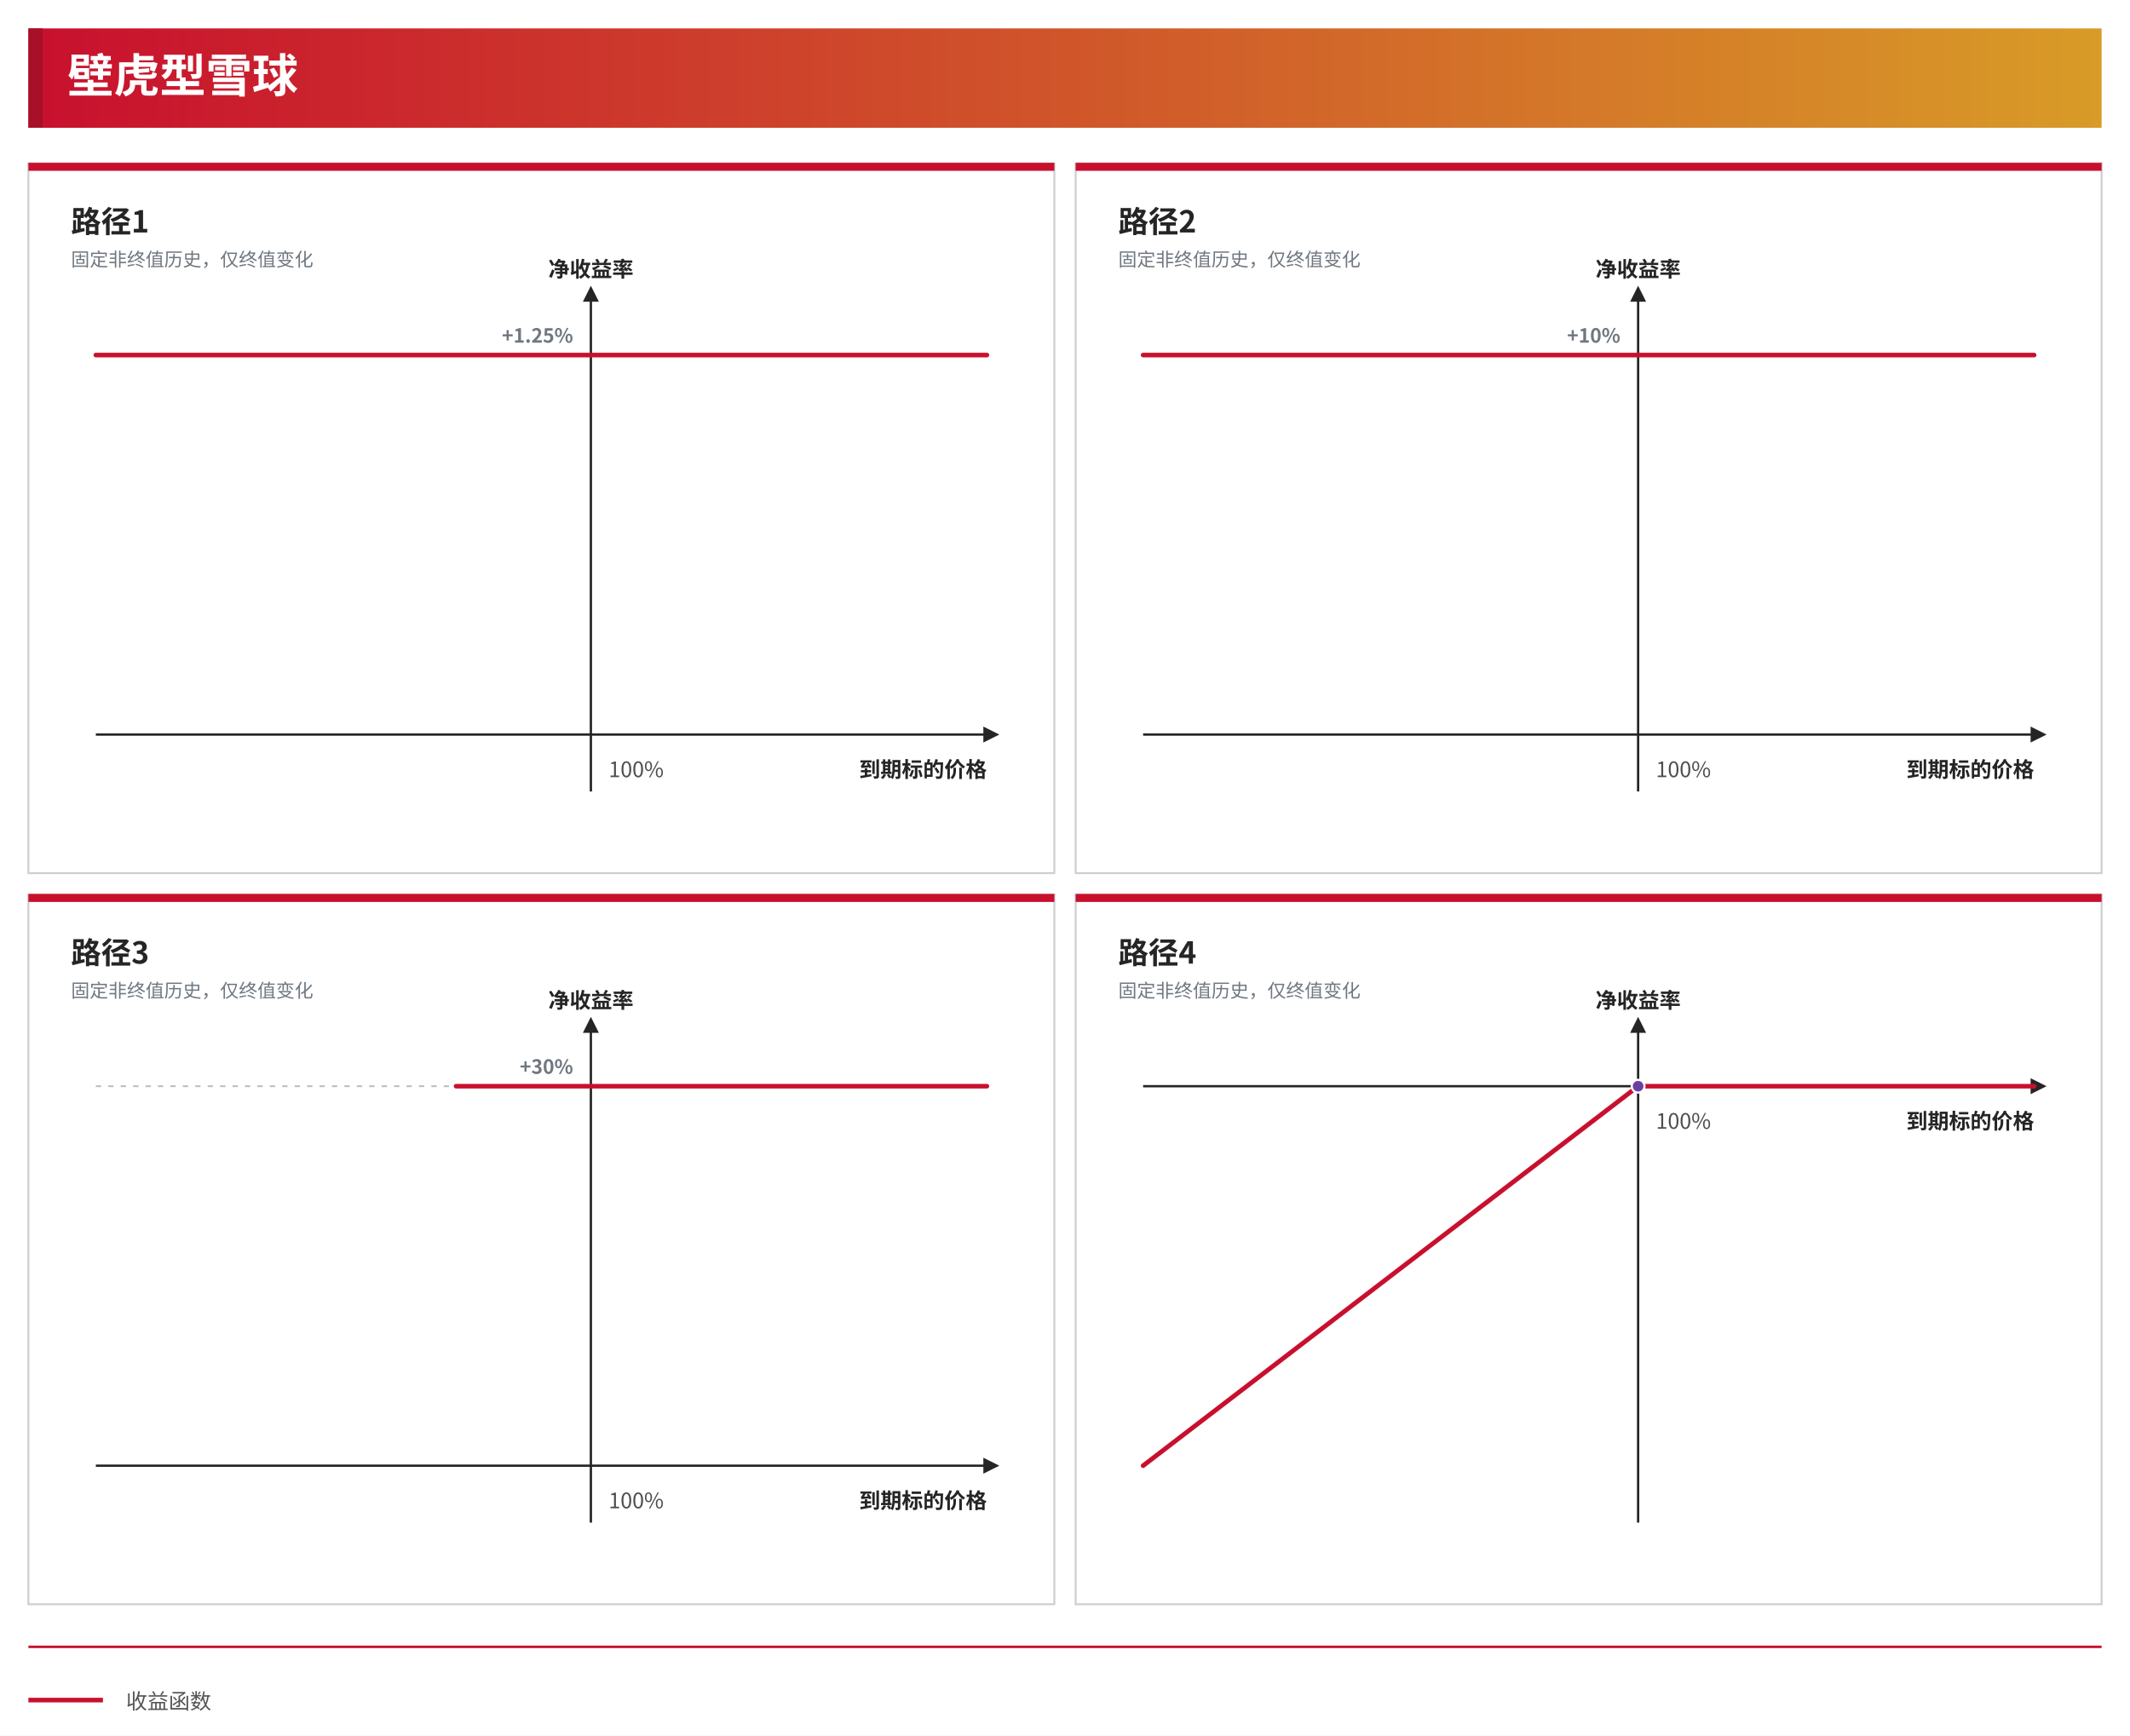
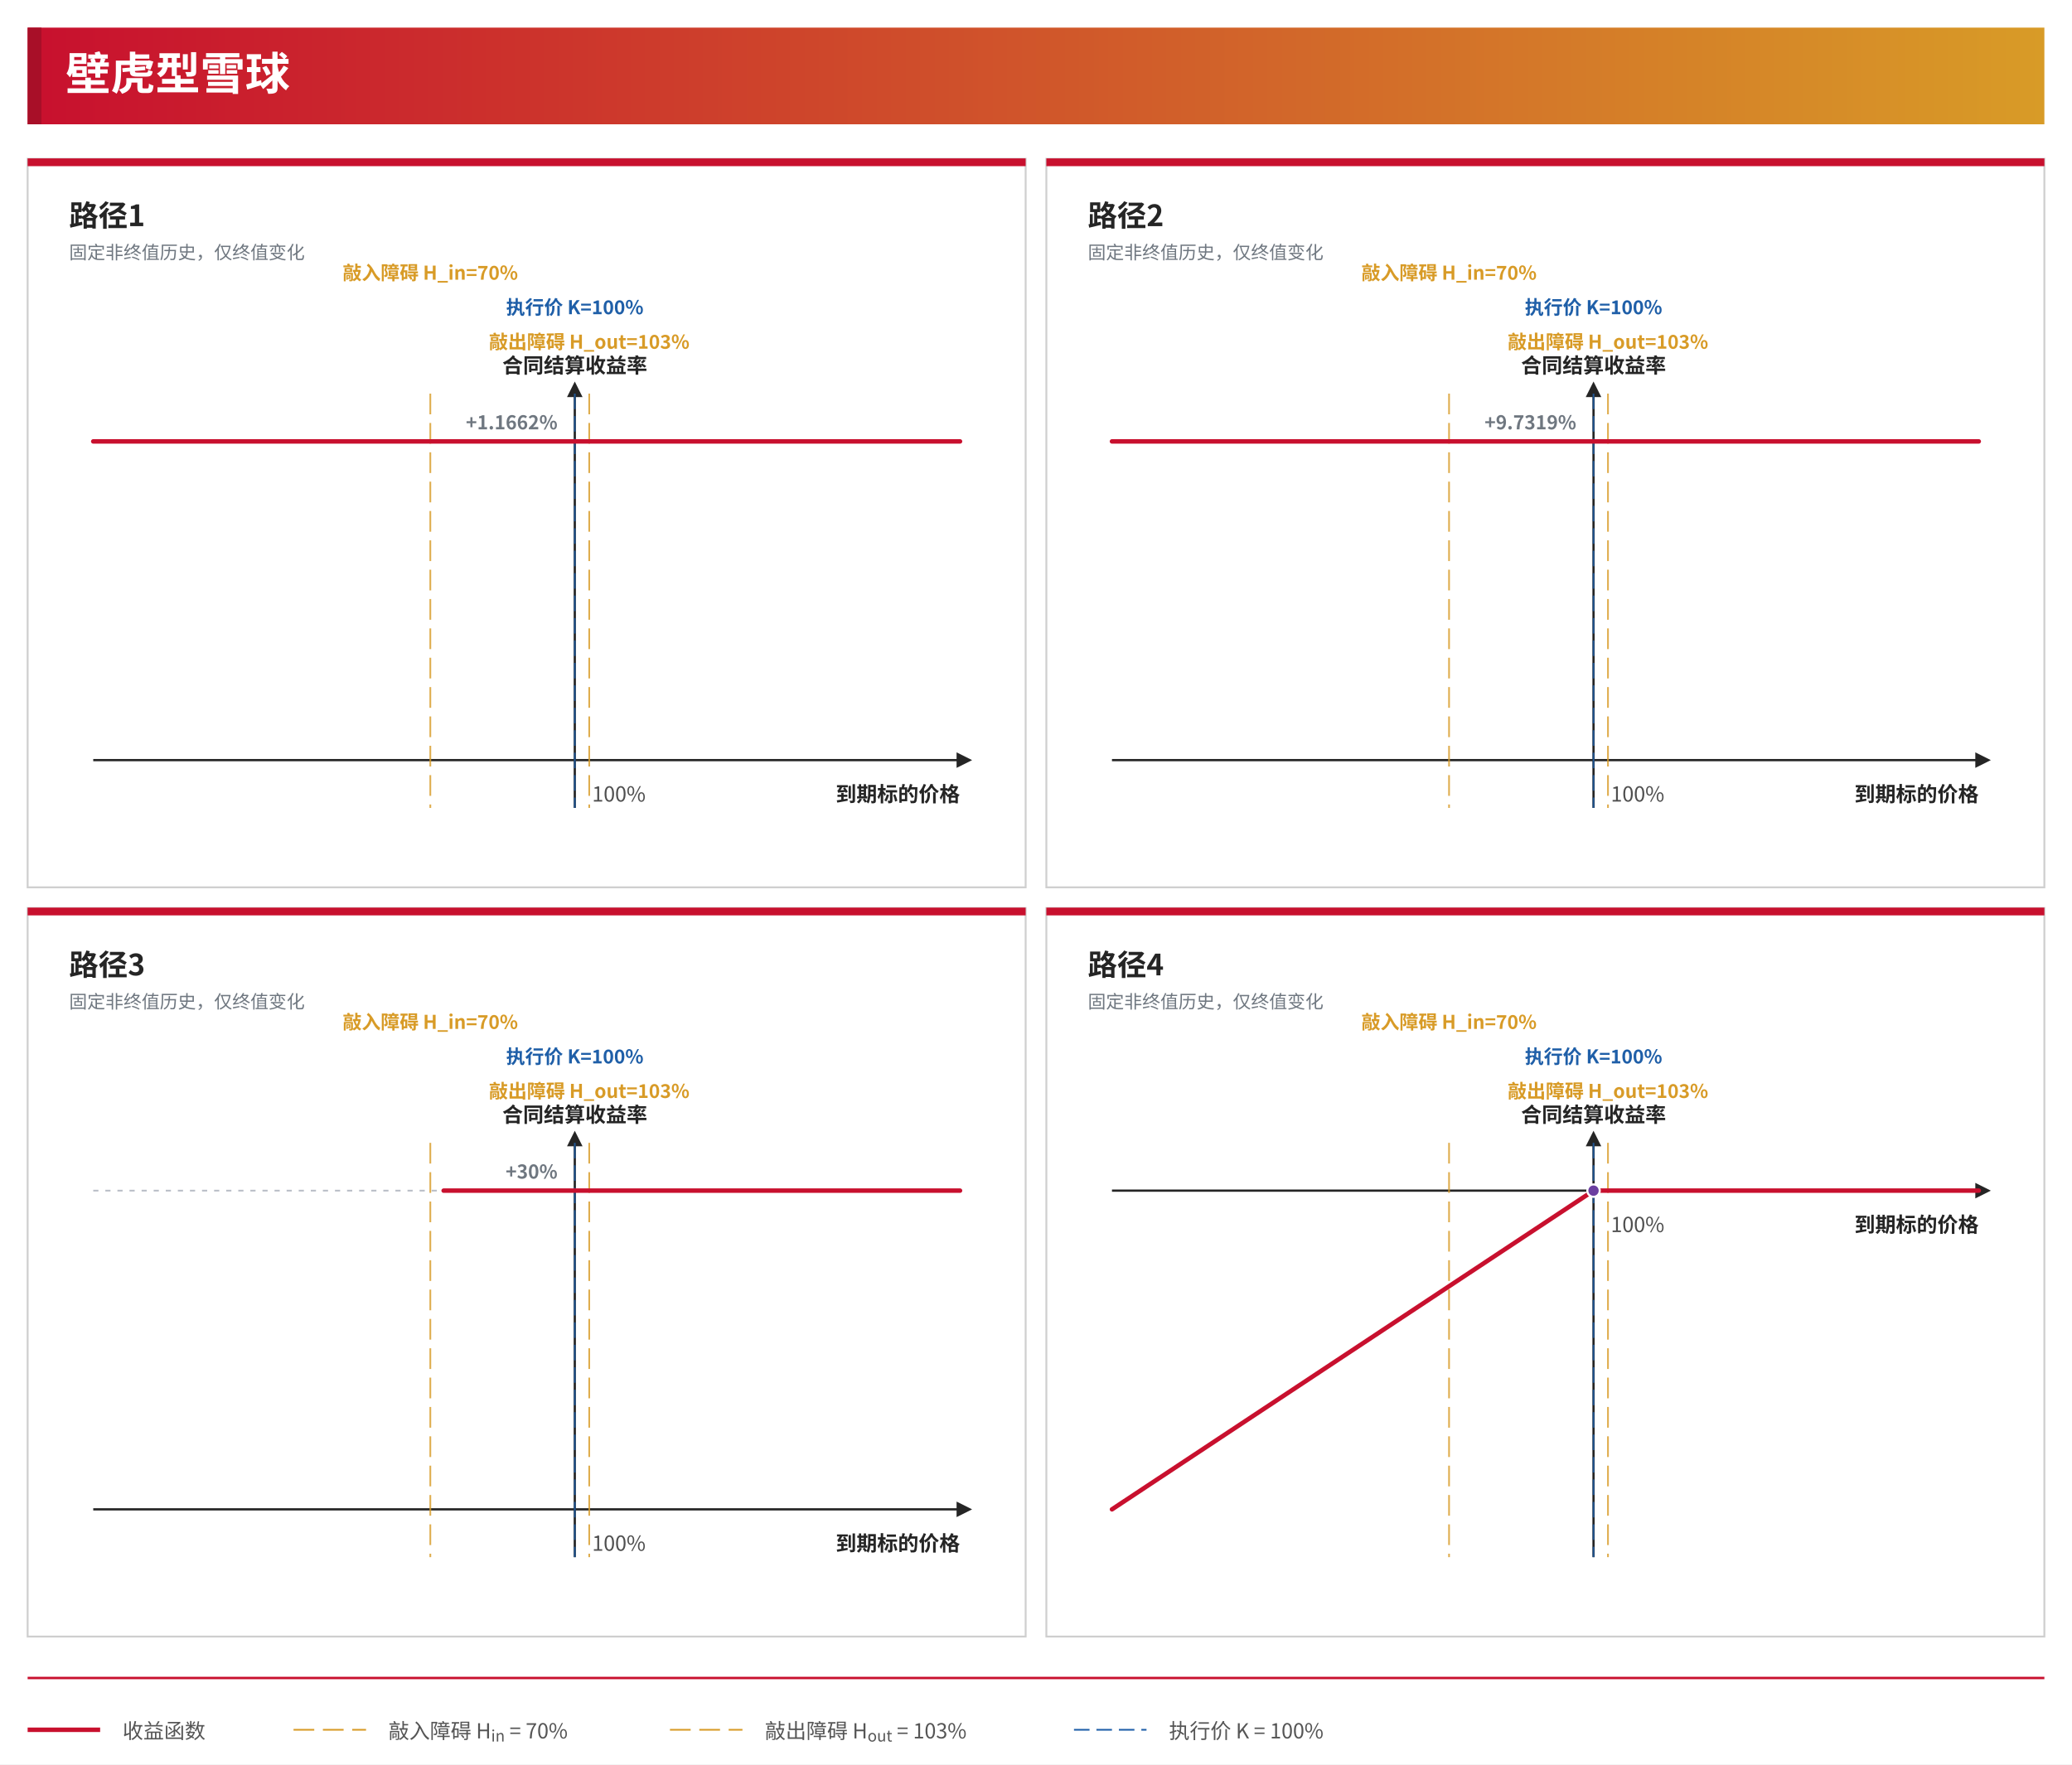
- <svg xmlns="http://www.w3.org/2000/svg" width="1200" height="978" viewBox="0 0 1200 978" role="img" aria-labelledby="title desc">
+ <svg xmlns="http://www.w3.org/2000/svg" width="1200" height="1022" viewBox="0 0 1200 1022" role="img" aria-labelledby="title desc">
  <defs>
    <linearGradient id="everbright-red-gold" x1="0" y1="0" x2="1" y2="0">
      <stop offset="0" stop-color="#C8102E" />
      <stop offset="1" stop-color="#D89B27" />
    </linearGradient>
    <style>
  .cn{font-family:"PingFang SC","Microsoft YaHei","Noto Sans CJK SC",Arial,sans-serif}.card{fill:#fff;stroke:#CFCFCF;stroke-width:1.1}.card-accent{stroke:#C8102E;stroke-width:4.5}.scenario-no{font-size:17px;font-weight:700;fill:#252525}.scenario-note{font-size:10.5px;fill:#6F7780}.axis-title{font-size:12px;font-weight:600;fill:#252525}.reference-label,.range-label{font-size:12px;fill:#4F4F4F}.axis{stroke:#252525;stroke-width:1.3}.axis-arrow{fill:#252525}.threshold{stroke-width:1;opacity:.82}.threshold-value{font-size:11px;font-weight:700}.payoff-guide{stroke:#B9BEC7;stroke-width:1;stroke-dasharray:3 4}.payoff-level-label{font-size:11px;font-weight:600;fill:#6F7780}.payoff-line{fill:none;stroke:#C8102E;stroke-width:2.6;stroke-linecap:round;stroke-linejoin:round}.payoff-jump{stroke:#C8102E;stroke-width:1.4;stroke-dasharray:4 3;fill:none}.curve-turn{fill:#6B3FA0;stroke:#fff;stroke-width:1.2}.curve-endpoint{stroke:#C8102E;stroke-width:1.7}.curve-endpoint.open{fill:#fff}.curve-endpoint.closed{fill:#C8102E}.global-legend{font-size:12px;fill:#555}.global-legend .token-sub{font-size:9px}
  </style>
  </defs>
-   <rect width="1200" height="978" fill="#fff" />
+   <rect width="1200" height="1022" fill="#fff" />
  <rect x="16" y="16" width="1168" height="56" fill="url(#everbright-red-gold)" />
  <rect x="16" y="16" width="8" height="56" fill="#A80F28" />
  <text class="cn" x="38" y="52" fill="#fff" font-size="26" font-weight="700">壁虎型雪球</text>
  <g data-path-card="0">
    <defs>
      <clipPath id="payoffer-card-clip-0">
-         <rect x="20" y="96" width="570" height="392" />
+         <rect x="20" y="96" width="570" height="414" />
      </clipPath>
    </defs>
-     <rect class="card" x="16" y="92" width="578" height="400" />
+     <rect class="card" x="16" y="92" width="578" height="422" />
    <line class="card-accent" x1="16" y1="94" x2="594" y2="94" />
    <g clip-path="url(#payoffer-card-clip-0)">
      <text class="cn scenario-no" x="40" y="131">路径1</text>
      <text class="cn scenario-note" x="40" y="150">固定非终值历史，仅终值变化</text>
-       <line class="payoff-guide" x1="54" y1="200.077" x2="556" y2="200.077" />
-       <text class="cn payoff-level-label" x="322.889" y="193.077" text-anchor="end">+1.25%</text>
-       <line class="axis" x1="54" y1="413.923" x2="556" y2="413.923" />
-       <line class="axis" x1="332.889" y1="168" x2="332.889" y2="446" />
-       <path class="axis-arrow" d="M332.889 161 L328.389 170 L337.389 170 Z" />
-       <path class="axis-arrow" d="M563 413.923 L554 409.423 L554 418.423 Z" />
-       <path class="payoff-line" d="M54 200.077 L64.681 200.077 L75.362 200.077 L86.043 200.077 L96.723 200.077 L107.404 200.077 L118.085 200.077 L128.766 200.077 L139.447 200.077 L150.128 200.077 L160.809 200.077 L171.489 200.077 L182.17 200.077 L192.851 200.077 L203.532 200.077 L214.213 200.077 L224.894 200.077 L235.575 200.077 L246.255 200.077 L256.936 200.077 L267.617 200.077 L278.298 200.077 L288.979 200.077 L299.66 200.077 L310.34 200.077 L321.021 200.077 L331.702 200.077 L342.383 200.077 L353.064 200.077 L363.745 200.077 L374.425 200.077 L385.106 200.077 L395.787 200.077 L406.468 200.077 L417.149 200.077 L427.83 200.077 L438.511 200.077 L449.192 200.077 L459.872 200.077 L470.553 200.077 L481.234 200.077 L491.915 200.077 L502.596 200.077 L513.277 200.077 L523.957 200.077 L534.638 200.077 L545.319 200.077 L556 200.077" />
-       <text class="cn axis-title" x="332.889" y="156" text-anchor="middle">净收益率</text>
-       <text class="cn reference-label" x="342.889" y="437.923" text-anchor="start">100%</text>
-       <text class="cn axis-title" x="556" y="437.923" text-anchor="end">到期标的价格</text>
+       <line class="payoff-guide" x1="54" y1="255.692" x2="556" y2="255.692" />
+       <text class="cn payoff-level-label" x="322.889" y="248.692" text-anchor="end">+1.1662%</text>
+       <line class="axis" x1="54" y1="440.308" x2="556" y2="440.308" />
+       <line class="axis" x1="332.889" y1="228" x2="332.889" y2="468" />
+       <path class="axis-arrow" d="M332.889 221 L328.389 230 L337.389 230 Z" />
+       <path class="axis-arrow" d="M563 440.308 L554 435.808 L554 444.808 Z" />
+       <line class="threshold" style="stroke:#D89B27;stroke-dasharray:12 5" x1="249.222" y1="228" x2="249.222" y2="468" />
+       <line class="threshold" style="stroke:#D89B27;stroke-dasharray:12 5" x1="341.256" y1="228" x2="341.256" y2="468" />
+       <line class="threshold" style="stroke:#1F5FA8;stroke-dasharray:9 4" x1="332.889" y1="228" x2="332.889" y2="468" />
+       <text class="cn threshold-value" x="249.222" y="162" text-anchor="middle" style="fill:#D89B27">敲入障碍 H_in=70%</text>
+       <text class="cn threshold-value" x="332.889" y="182" text-anchor="middle" style="fill:#1F5FA8">执行价 K=100%</text>
+       <text class="cn threshold-value" x="341.256" y="202" text-anchor="middle" style="fill:#D89B27">敲出障碍 H_out=103%</text>
+       <path class="payoff-line" d="M54 255.692 L64.681 255.692 L75.362 255.692 L86.043 255.692 L96.723 255.692 L107.404 255.692 L118.085 255.692 L128.766 255.692 L139.447 255.692 L150.128 255.692 L160.809 255.692 L171.489 255.692 L182.17 255.692 L192.851 255.692 L203.532 255.692 L214.213 255.692 L224.894 255.692 L235.575 255.692 L246.255 255.692 L256.936 255.692 L267.617 255.692 L278.298 255.692 L288.979 255.692 L299.66 255.692 L310.34 255.692 L321.021 255.692 L331.702 255.692 L342.383 255.692 L353.064 255.692 L363.745 255.692 L374.425 255.692 L385.106 255.692 L395.787 255.692 L406.468 255.692 L417.149 255.692 L427.83 255.692 L438.511 255.692 L449.192 255.692 L459.872 255.692 L470.553 255.692 L481.234 255.692 L491.915 255.692 L502.596 255.692 L513.277 255.692 L523.957 255.692 L534.638 255.692 L545.319 255.692 L556 255.692" />
+       <text class="cn axis-title" x="332.889" y="216" text-anchor="middle">合同结算收益率</text>
+       <text class="cn reference-label" x="342.889" y="464.308" text-anchor="start">100%</text>
+       <text class="cn axis-title" x="556" y="464.308" text-anchor="end">到期标的价格</text>
    </g>
  </g>
  <g data-path-card="1">
    <defs>
      <clipPath id="payoffer-card-clip-1">
-         <rect x="610" y="96" width="570" height="392" />
+         <rect x="610" y="96" width="570" height="414" />
      </clipPath>
    </defs>
-     <rect class="card" x="606" y="92" width="578" height="400" />
+     <rect class="card" x="606" y="92" width="578" height="422" />
    <line class="card-accent" x1="606" y1="94" x2="1184" y2="94" />
    <g clip-path="url(#payoffer-card-clip-1)">
      <text class="cn scenario-no" x="630" y="131">路径2</text>
      <text class="cn scenario-note" x="630" y="150">固定非终值历史，仅终值变化</text>
-       <line class="payoff-guide" x1="644" y1="200.077" x2="1146" y2="200.077" />
-       <text class="cn payoff-level-label" x="912.889" y="193.077" text-anchor="end">+10%</text>
-       <line class="axis" x1="644" y1="413.923" x2="1146" y2="413.923" />
-       <line class="axis" x1="922.889" y1="168" x2="922.889" y2="446" />
-       <path class="axis-arrow" d="M922.889 161 L918.389 170 L927.389 170 Z" />
-       <path class="axis-arrow" d="M1153 413.923 L1144 409.423 L1144 418.423 Z" />
-       <path class="payoff-line" d="M644 200.077 L654.681 200.077 L665.362 200.077 L676.043 200.077 L686.723 200.077 L697.404 200.077 L708.085 200.077 L718.766 200.077 L729.447 200.077 L740.128 200.077 L750.808 200.077 L761.489 200.077 L772.17 200.077 L782.851 200.077 L793.532 200.077 L804.213 200.077 L814.894 200.077 L825.574 200.077 L836.255 200.077 L846.936 200.077 L857.617 200.077 L868.298 200.077 L878.979 200.077 L889.66 200.077 L900.34 200.077 L911.021 200.077 L921.702 200.077 L932.383 200.077 L943.064 200.077 L953.745 200.077 L964.426 200.077 L975.106 200.077 L985.787 200.077 L996.468 200.077 L1007.149 200.077 L1017.83 200.077 L1028.511 200.077 L1039.191 200.077 L1049.872 200.077 L1060.553 200.077 L1071.234 200.077 L1081.915 200.077 L1092.596 200.077 L1103.277 200.077 L1113.957 200.077 L1124.638 200.077 L1135.319 200.077 L1146 200.077" />
-       <text class="cn axis-title" x="922.889" y="156" text-anchor="middle">净收益率</text>
-       <text class="cn reference-label" x="932.889" y="437.923" text-anchor="start">100%</text>
-       <text class="cn axis-title" x="1146" y="437.923" text-anchor="end">到期标的价格</text>
+       <line class="payoff-guide" x1="644" y1="255.692" x2="1146" y2="255.692" />
+       <text class="cn payoff-level-label" x="912.889" y="248.692" text-anchor="end">+9.7319%</text>
+       <line class="axis" x1="644" y1="440.308" x2="1146" y2="440.308" />
+       <line class="axis" x1="922.889" y1="228" x2="922.889" y2="468" />
+       <path class="axis-arrow" d="M922.889 221 L918.389 230 L927.389 230 Z" />
+       <path class="axis-arrow" d="M1153 440.308 L1144 435.808 L1144 444.808 Z" />
+       <line class="threshold" style="stroke:#D89B27;stroke-dasharray:12 5" x1="839.222" y1="228" x2="839.222" y2="468" />
+       <line class="threshold" style="stroke:#D89B27;stroke-dasharray:12 5" x1="931.256" y1="228" x2="931.256" y2="468" />
+       <line class="threshold" style="stroke:#1F5FA8;stroke-dasharray:9 4" x1="922.889" y1="228" x2="922.889" y2="468" />
+       <text class="cn threshold-value" x="839.222" y="162" text-anchor="middle" style="fill:#D89B27">敲入障碍 H_in=70%</text>
+       <text class="cn threshold-value" x="922.889" y="182" text-anchor="middle" style="fill:#1F5FA8">执行价 K=100%</text>
+       <text class="cn threshold-value" x="931.256" y="202" text-anchor="middle" style="fill:#D89B27">敲出障碍 H_out=103%</text>
+       <path class="payoff-line" d="M644 255.692 L654.681 255.692 L665.362 255.692 L676.043 255.692 L686.723 255.692 L697.404 255.692 L708.085 255.692 L718.766 255.692 L729.447 255.692 L740.128 255.692 L750.808 255.692 L761.489 255.692 L772.17 255.692 L782.851 255.692 L793.532 255.692 L804.213 255.692 L814.894 255.692 L825.574 255.692 L836.255 255.692 L846.936 255.692 L857.617 255.692 L868.298 255.692 L878.979 255.692 L889.66 255.692 L900.34 255.692 L911.021 255.692 L921.702 255.692 L932.383 255.692 L943.064 255.692 L953.745 255.692 L964.426 255.692 L975.106 255.692 L985.787 255.692 L996.468 255.692 L1007.149 255.692 L1017.83 255.692 L1028.511 255.692 L1039.191 255.692 L1049.872 255.692 L1060.553 255.692 L1071.234 255.692 L1081.915 255.692 L1092.596 255.692 L1103.277 255.692 L1113.957 255.692 L1124.638 255.692 L1135.319 255.692 L1146 255.692" />
+       <text class="cn axis-title" x="922.889" y="216" text-anchor="middle">合同结算收益率</text>
+       <text class="cn reference-label" x="932.889" y="464.308" text-anchor="start">100%</text>
+       <text class="cn axis-title" x="1146" y="464.308" text-anchor="end">到期标的价格</text>
    </g>
  </g>
  <g data-path-card="2">
    <defs>
      <clipPath id="payoffer-card-clip-2">
-         <rect x="20" y="508" width="570" height="392" />
+         <rect x="20" y="530" width="570" height="414" />
      </clipPath>
    </defs>
-     <rect class="card" x="16" y="504" width="578" height="400" />
-     <line class="card-accent" x1="16" y1="506" x2="594" y2="506" />
+     <rect class="card" x="16" y="526" width="578" height="422" />
+     <line class="card-accent" x1="16" y1="528" x2="594" y2="528" />
    <g clip-path="url(#payoffer-card-clip-2)">
-       <text class="cn scenario-no" x="40" y="543">路径3</text>
-       <text class="cn scenario-note" x="40" y="562">固定非终值历史，仅终值变化</text>
-       <line class="payoff-guide" x1="54" y1="612.077" x2="556" y2="612.077" />
-       <text class="cn payoff-level-label" x="322.889" y="605.077" text-anchor="end">+30%</text>
-       <line class="axis" x1="54" y1="825.923" x2="556" y2="825.923" />
-       <line class="axis" x1="332.889" y1="580" x2="332.889" y2="858" />
-       <path class="axis-arrow" d="M332.889 573 L328.389 582 L337.389 582 Z" />
-       <path class="axis-arrow" d="M563 825.923 L554 821.423 L554 830.423 Z" />
-       <path class="payoff-line" d="M256.936 612.077 L267.617 612.077 L278.298 612.077 L288.979 612.077 L299.66 612.077 L310.34 612.077 L321.021 612.077 L331.702 612.077 L342.383 612.077 L353.064 612.077 L363.745 612.077 L374.425 612.077 L385.106 612.077 L395.787 612.077 L406.468 612.077 L417.149 612.077 L427.83 612.077 L438.511 612.077 L449.192 612.077 L459.872 612.077 L470.553 612.077 L481.234 612.077 L491.915 612.077 L502.596 612.077 L513.277 612.077 L523.957 612.077 L534.638 612.077 L545.319 612.077 L556 612.077" />
-       <text class="cn axis-title" x="332.889" y="568" text-anchor="middle">净收益率</text>
-       <text class="cn reference-label" x="342.889" y="849.923" text-anchor="start">100%</text>
-       <text class="cn axis-title" x="556" y="849.923" text-anchor="end">到期标的价格</text>
+       <text class="cn scenario-no" x="40" y="565">路径3</text>
+       <text class="cn scenario-note" x="40" y="584">固定非终值历史，仅终值变化</text>
+       <line class="payoff-guide" x1="54" y1="689.692" x2="556" y2="689.692" />
+       <text class="cn payoff-level-label" x="322.889" y="682.692" text-anchor="end">+30%</text>
+       <line class="axis" x1="54" y1="874.308" x2="556" y2="874.308" />
+       <line class="axis" x1="332.889" y1="662" x2="332.889" y2="902" />
+       <path class="axis-arrow" d="M332.889 655 L328.389 664 L337.389 664 Z" />
+       <path class="axis-arrow" d="M563 874.308 L554 869.808 L554 878.808 Z" />
+       <line class="threshold" style="stroke:#D89B27;stroke-dasharray:12 5" x1="249.222" y1="662" x2="249.222" y2="902" />
+       <line class="threshold" style="stroke:#D89B27;stroke-dasharray:12 5" x1="341.256" y1="662" x2="341.256" y2="902" />
+       <line class="threshold" style="stroke:#1F5FA8;stroke-dasharray:9 4" x1="332.889" y1="662" x2="332.889" y2="902" />
+       <text class="cn threshold-value" x="249.222" y="596" text-anchor="middle" style="fill:#D89B27">敲入障碍 H_in=70%</text>
+       <text class="cn threshold-value" x="332.889" y="616" text-anchor="middle" style="fill:#1F5FA8">执行价 K=100%</text>
+       <text class="cn threshold-value" x="341.256" y="636" text-anchor="middle" style="fill:#D89B27">敲出障碍 H_out=103%</text>
+       <path class="payoff-line" d="M256.936 689.692 L267.617 689.692 L278.298 689.692 L288.979 689.692 L299.66 689.692 L310.34 689.692 L321.021 689.692 L331.702 689.692 L342.383 689.692 L353.064 689.692 L363.745 689.692 L374.425 689.692 L385.106 689.692 L395.787 689.692 L406.468 689.692 L417.149 689.692 L427.83 689.692 L438.511 689.692 L449.192 689.692 L459.872 689.692 L470.553 689.692 L481.234 689.692 L491.915 689.692 L502.596 689.692 L513.277 689.692 L523.957 689.692 L534.638 689.692 L545.319 689.692 L556 689.692" />
+       <text class="cn axis-title" x="332.889" y="650" text-anchor="middle">合同结算收益率</text>
+       <text class="cn reference-label" x="342.889" y="898.308" text-anchor="start">100%</text>
+       <text class="cn axis-title" x="556" y="898.308" text-anchor="end">到期标的价格</text>
    </g>
  </g>
  <g data-path-card="3">
    <defs>
      <clipPath id="payoffer-card-clip-3">
-         <rect x="610" y="508" width="570" height="392" />
+         <rect x="610" y="530" width="570" height="414" />
      </clipPath>
    </defs>
-     <rect class="card" x="606" y="504" width="578" height="400" />
-     <line class="card-accent" x1="606" y1="506" x2="1184" y2="506" />
+     <rect class="card" x="606" y="526" width="578" height="422" />
+     <line class="card-accent" x1="606" y1="528" x2="1184" y2="528" />
    <g clip-path="url(#payoffer-card-clip-3)">
-       <text class="cn scenario-no" x="630" y="543">路径4</text>
-       <text class="cn scenario-note" x="630" y="562">固定非终值历史，仅终值变化</text>
-       <line class="axis" x1="644" y1="612.077" x2="1146" y2="612.077" />
-       <line class="axis" x1="922.889" y1="580" x2="922.889" y2="858" />
-       <path class="axis-arrow" d="M922.889 573 L918.389 582 L927.389 582 Z" />
-       <path class="axis-arrow" d="M1153 612.077 L1144 607.577 L1144 616.577 Z" />
-       <path class="payoff-line" d="M922.889 612.077 L927.636 612.077 L932.383 612.077 L937.13 612.077 L941.877 612.077 L946.624 612.077 L951.371 612.077 L956.118 612.077 L960.865 612.077 L965.612 612.077 L970.359 612.077 L975.106 612.077 L979.853 612.077 L984.601 612.077 L989.347 612.077 L994.095 612.077 L998.842 612.077 L1003.589 612.077 L1008.336 612.077 L1013.083 612.077 L1017.83 612.077 L1022.577 612.077 L1027.324 612.077 L1032.071 612.077 L1036.818 612.077 L1041.565 612.077 L1046.312 612.077 L1051.059 612.077 L1055.806 612.077 L1060.553 612.077 L1065.3 612.077 L1070.047 612.077 L1074.794 612.077 L1079.541 612.077 L1084.288 612.077 L1089.035 612.077 L1093.783 612.077 L1098.53 612.077 L1103.277 612.077 L1108.024 612.077 L1112.771 612.077 L1117.518 612.077 L1122.265 612.077 L1127.012 612.077 L1131.759 612.077 L1136.506 612.077 L1141.253 612.077 L1146 612.077 M644 825.923 L649.934 821.373 L655.868 816.823 L661.801 812.273 L667.735 807.723 L673.669 803.173 L679.603 798.624 L685.537 794.074 L691.47 789.524 L697.404 784.974 L703.338 780.424 L709.272 775.874 L715.206 771.324 L721.139 766.774 L727.073 762.224 L733.007 757.674 L738.941 753.124 L744.875 748.574 L750.808 744.025 L756.742 739.475 L762.676 734.925 L768.61 730.375 L774.544 725.825 L780.477 721.275 L786.411 716.725 L792.345 712.175 L798.279 707.625 L804.213 703.075 L810.147 698.525 L816.08 693.976 L822.014 689.426 L827.948 684.876 L833.882 680.326 L839.816 675.776 L845.749 671.226 L851.683 666.676 L857.617 662.126 L863.551 657.576 L869.485 653.026 L875.418 648.476 L881.352 643.926 L887.286 639.376 L893.22 634.827 L899.154 630.277 L905.087 625.727 L911.021 621.177 L916.955 616.627 L922.889 612.077" />
-       <circle class="curve-turn" cx="922.889" cy="612.077" r="3.6" />
-       <text class="cn axis-title" x="922.889" y="568" text-anchor="middle">净收益率</text>
-       <text class="cn reference-label" x="932.889" y="636.077" text-anchor="start">100%</text>
-       <text class="cn axis-title" x="1146" y="636.077" text-anchor="end">到期标的价格</text>
+       <text class="cn scenario-no" x="630" y="565">路径4</text>
+       <text class="cn scenario-note" x="630" y="584">固定非终值历史，仅终值变化</text>
+       <line class="axis" x1="644" y1="689.692" x2="1146" y2="689.692" />
+       <line class="axis" x1="922.889" y1="662" x2="922.889" y2="902" />
+       <path class="axis-arrow" d="M922.889 655 L918.389 664 L927.389 664 Z" />
+       <path class="axis-arrow" d="M1153 689.692 L1144 685.192 L1144 694.192 Z" />
+       <line class="threshold" style="stroke:#D89B27;stroke-dasharray:12 5" x1="839.222" y1="662" x2="839.222" y2="902" />
+       <line class="threshold" style="stroke:#D89B27;stroke-dasharray:12 5" x1="931.256" y1="662" x2="931.256" y2="902" />
+       <line class="threshold" style="stroke:#1F5FA8;stroke-dasharray:9 4" x1="922.889" y1="662" x2="922.889" y2="902" />
+       <text class="cn threshold-value" x="839.222" y="596" text-anchor="middle" style="fill:#D89B27">敲入障碍 H_in=70%</text>
+       <text class="cn threshold-value" x="922.889" y="616" text-anchor="middle" style="fill:#1F5FA8">执行价 K=100%</text>
+       <text class="cn threshold-value" x="931.256" y="636" text-anchor="middle" style="fill:#D89B27">敲出障碍 H_out=103%</text>
+       <path class="payoff-line" d="M922.889 689.692 L927.636 689.692 L932.383 689.692 L937.13 689.692 L941.877 689.692 L946.624 689.692 L951.371 689.692 L956.118 689.692 L960.865 689.692 L965.612 689.692 L970.359 689.692 L975.106 689.692 L979.853 689.692 L984.601 689.692 L989.347 689.692 L994.095 689.692 L998.842 689.692 L1003.589 689.692 L1008.336 689.692 L1013.083 689.692 L1017.83 689.692 L1022.577 689.692 L1027.324 689.692 L1032.071 689.692 L1036.818 689.692 L1041.565 689.692 L1046.312 689.692 L1051.059 689.692 L1055.806 689.692 L1060.553 689.692 L1065.3 689.692 L1070.047 689.692 L1074.794 689.692 L1079.541 689.692 L1084.288 689.692 L1089.035 689.692 L1093.783 689.692 L1098.53 689.692 L1103.277 689.692 L1108.024 689.692 L1112.771 689.692 L1117.518 689.692 L1122.265 689.692 L1127.012 689.692 L1131.759 689.692 L1136.506 689.692 L1141.253 689.692 L1146 689.692 M644 874.308 L649.934 870.38 L655.868 866.452 L661.801 862.524 L667.735 858.596 L673.669 854.668 L679.603 850.74 L685.537 846.812 L691.47 842.884 L697.404 838.956 L703.338 835.028 L709.272 831.1 L715.206 827.172 L721.139 823.244 L727.073 819.316 L733.007 815.388 L738.941 811.46 L744.875 807.532 L750.808 803.604 L756.742 799.676 L762.676 795.748 L768.61 791.82 L774.544 787.892 L780.477 783.964 L786.411 780.036 L792.345 776.108 L798.279 772.18 L804.213 768.252 L810.147 764.324 L816.08 760.396 L822.014 756.468 L827.948 752.54 L833.882 748.612 L839.816 744.684 L845.749 740.756 L851.683 736.828 L857.617 732.9 L863.551 728.972 L869.485 725.044 L875.418 721.116 L881.352 717.188 L887.286 713.26 L893.22 709.332 L899.154 705.404 L905.087 701.476 L911.021 697.548 L916.955 693.62 L922.889 689.692" />
+       <circle class="curve-turn" cx="922.889" cy="689.692" r="3.6" />
+       <text class="cn axis-title" x="922.889" y="650" text-anchor="middle">合同结算收益率</text>
+       <text class="cn reference-label" x="932.889" y="713.692" text-anchor="start">100%</text>
+       <text class="cn axis-title" x="1146" y="713.692" text-anchor="end">到期标的价格</text>
    </g>
  </g>
-   <line x1="16" y1="928" x2="1184" y2="928" stroke="#C8102E" stroke-width="1.4" />
+   <line x1="16" y1="972" x2="1184" y2="972" stroke="#C8102E" stroke-width="1.4" />
  <g class="cn" data-global-legend="true">
-     <line x1="16" y1="958" x2="58" y2="958" stroke="#C8102E" stroke-width="2.6" />
-     <text class="global-legend" x="71" y="963">收益函数</text>
+     <line x1="16" y1="1002" x2="58" y2="1002" stroke="#C8102E" stroke-width="2.6" />
+     <text class="global-legend" x="71" y="1007">收益函数</text>
+     <line x1="170" y1="1002" x2="212" y2="1002" stroke="#D89B27" stroke-width="1" stroke-dasharray="12 5" />
+     <text class="global-legend" x="225" y="1007">敲入障碍 <tspan class="legend-token">H<tspan class="token-sub" baseline-shift="sub">in</tspan>
+       </tspan> = 70%</text>
+     <line x1="388" y1="1002" x2="430" y2="1002" stroke="#D89B27" stroke-width="1" stroke-dasharray="12 5" />
+     <text class="global-legend" x="443" y="1007">敲出障碍 <tspan class="legend-token">H<tspan class="token-sub" baseline-shift="sub">out</tspan>
+       </tspan> = 103%</text>
+     <line x1="622" y1="1002" x2="664" y2="1002" stroke="#1F5FA8" stroke-width="1" stroke-dasharray="9 4" />
+     <text class="global-legend" x="677" y="1007">执行价 <tspan class="legend-token">K</tspan> = 100%</text>
  </g>
</svg>
